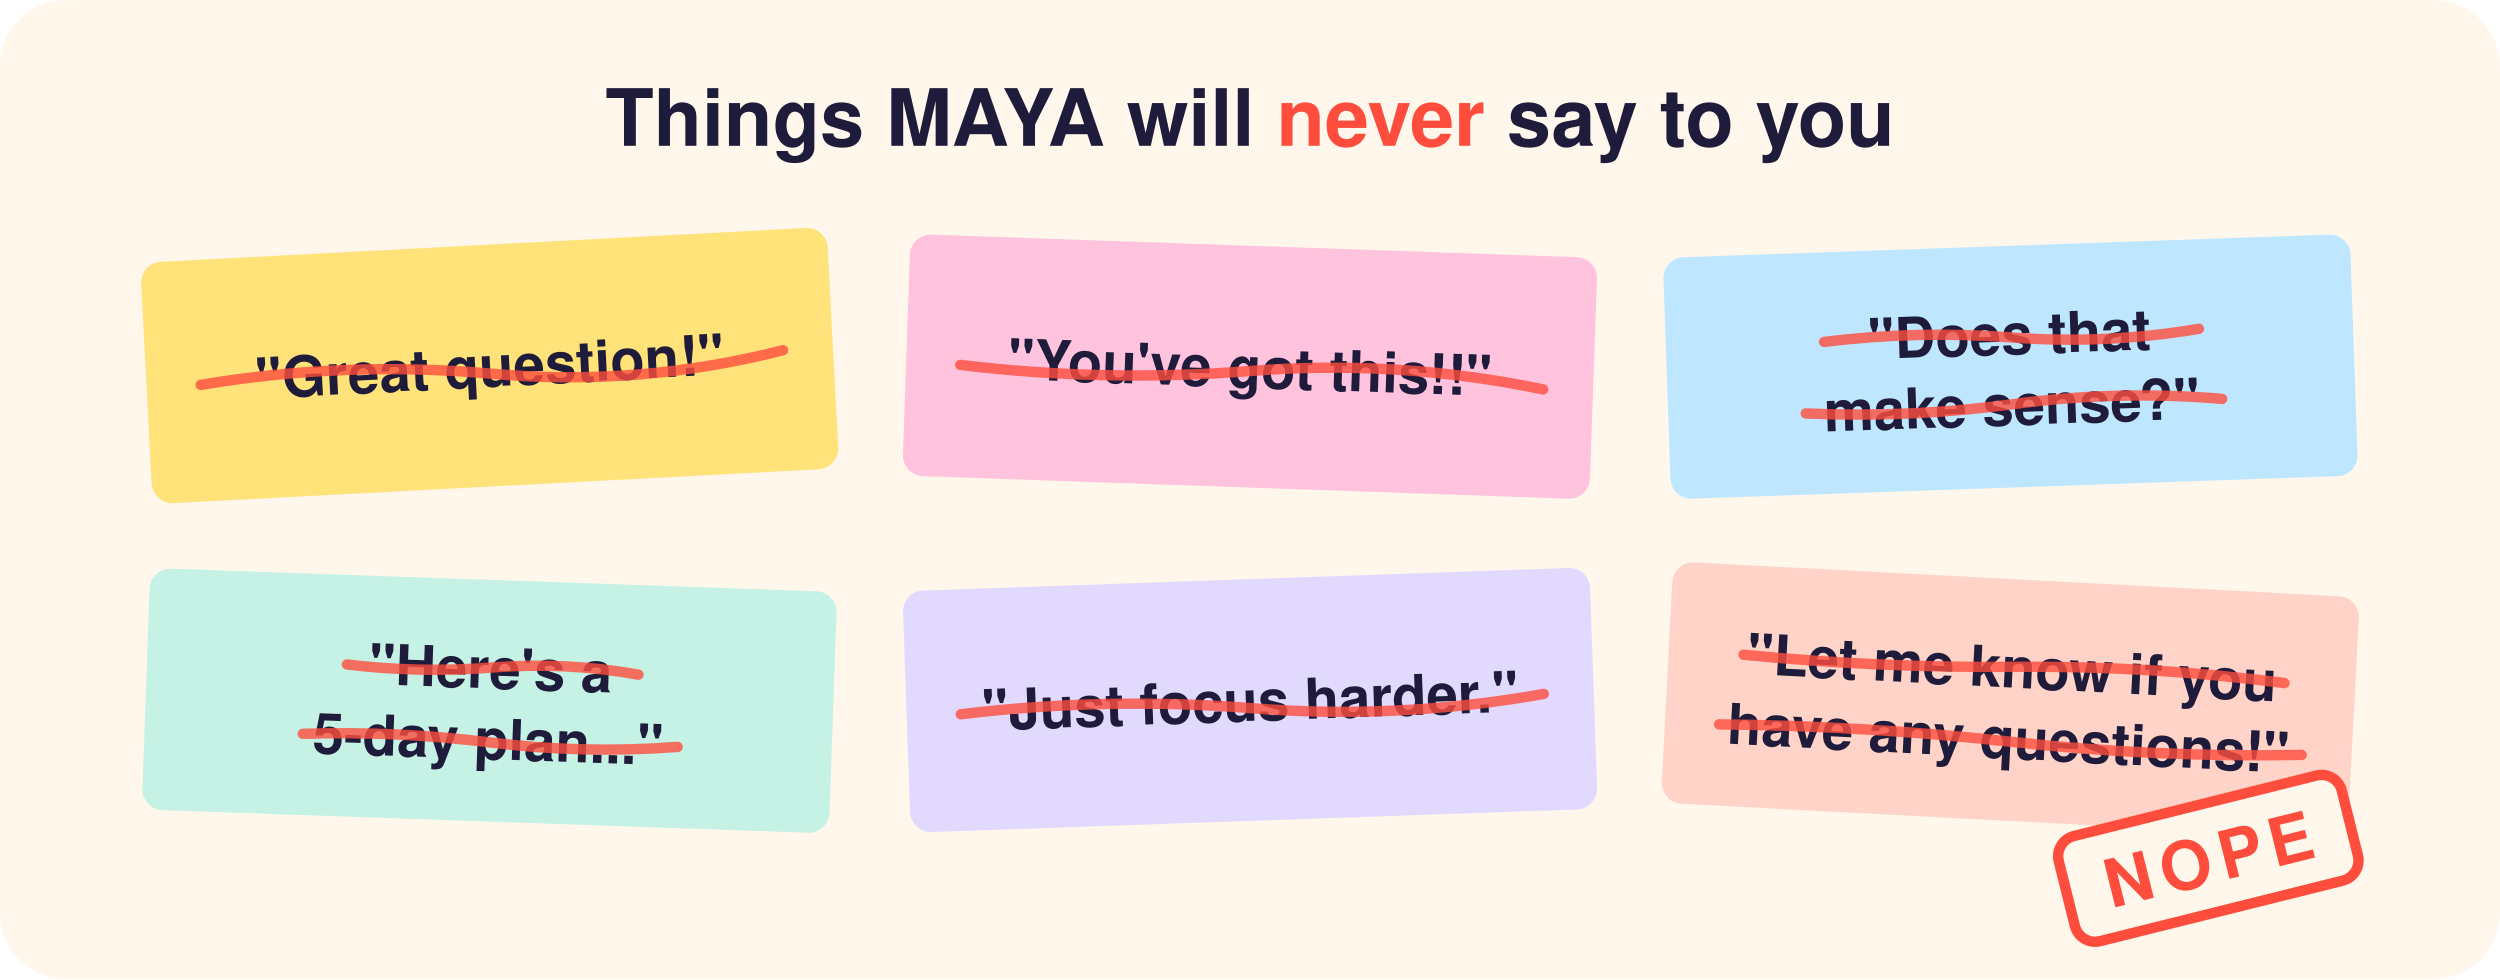
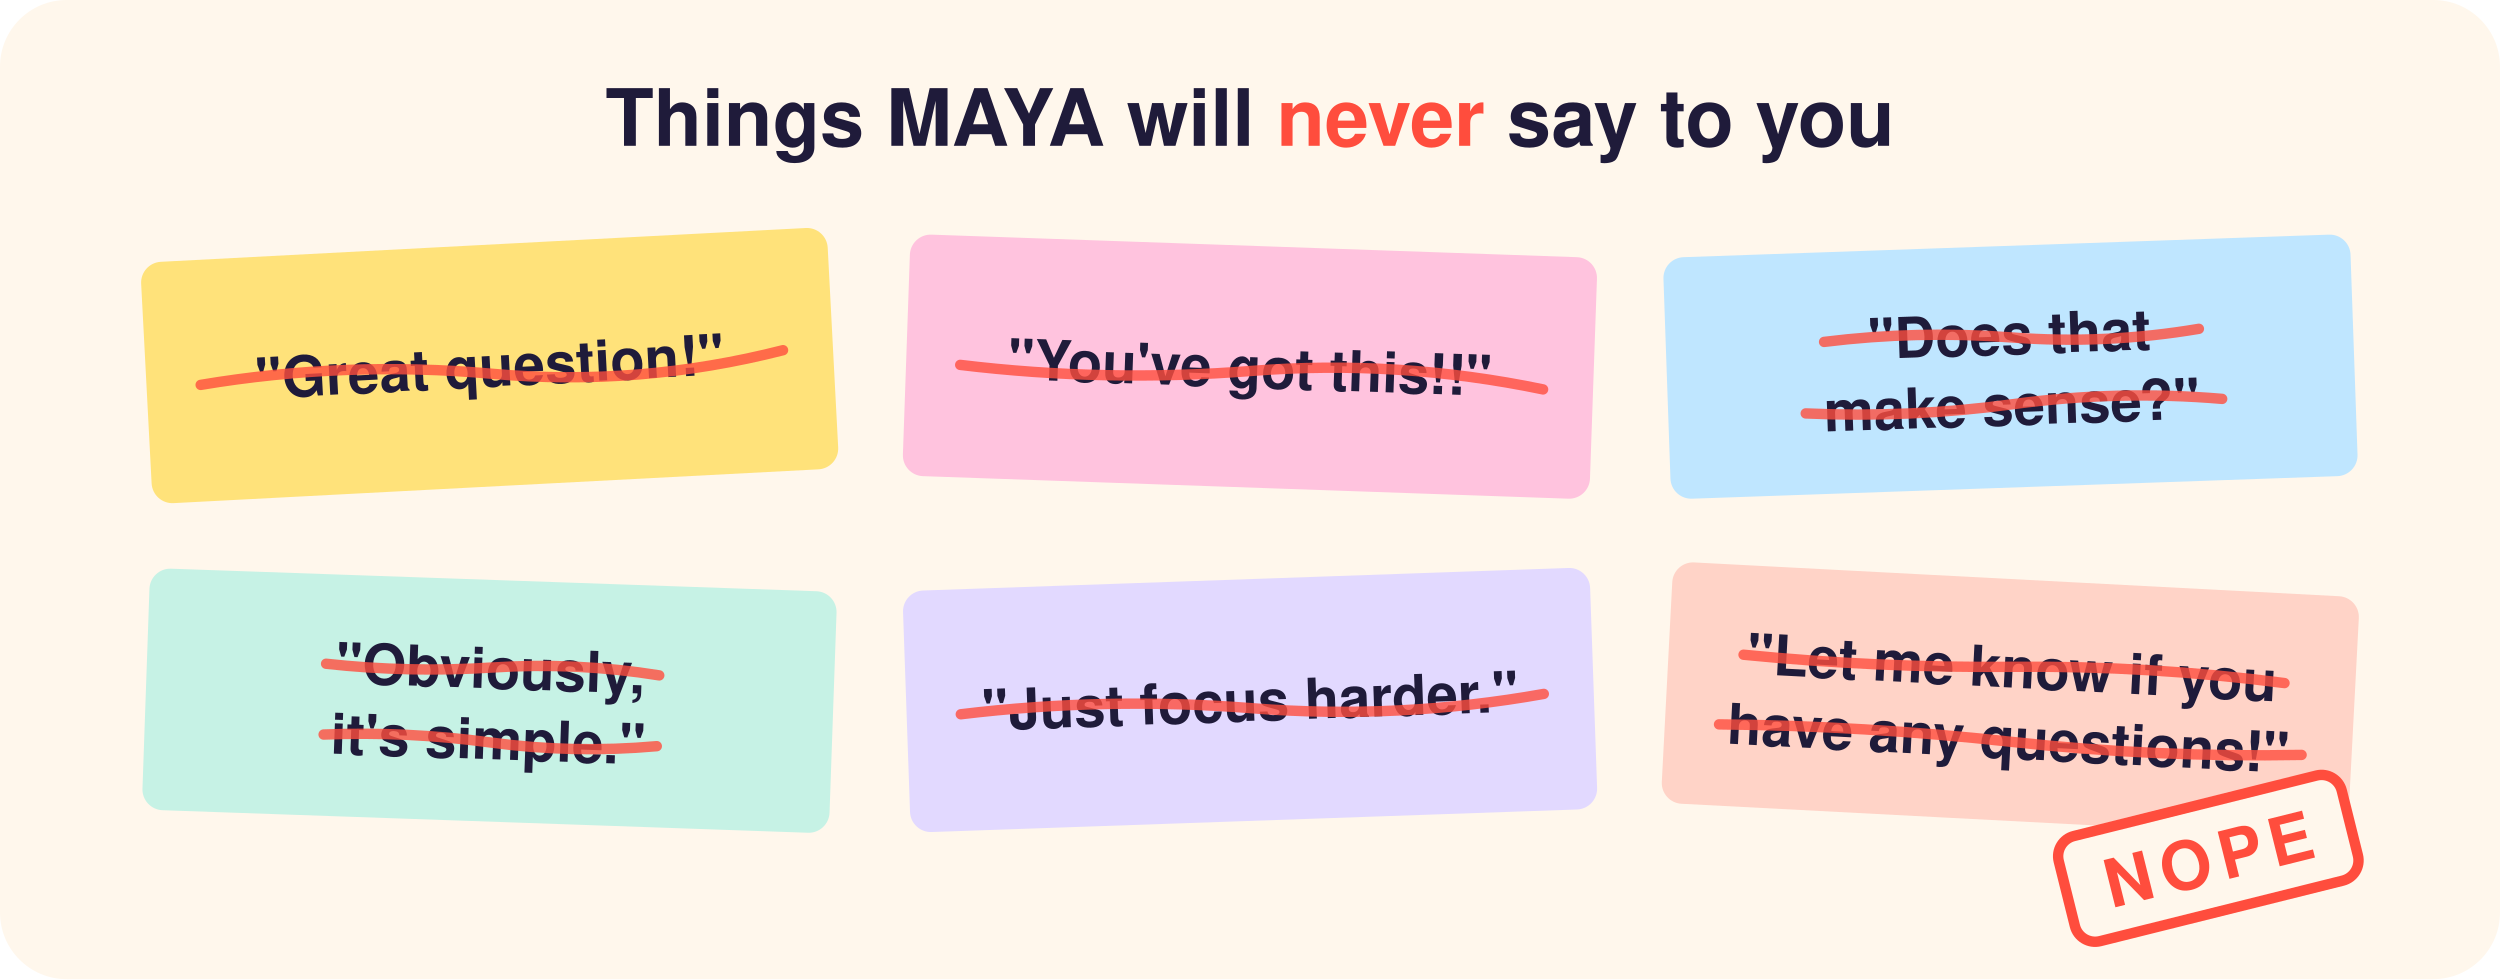
<svg xmlns="http://www.w3.org/2000/svg" width="1200" height="470" viewBox="0 0 1200 470" role="img" aria-labelledby="t">
  <style>
    text{font-family:'Segoe UI','Helvetica Neue',Helvetica,Arial,sans-serif}
    .q{font-size:27px;font-weight:800;fill:#1F1B3A}
    .x{stroke:#FF4D3D;stroke-width:5;fill:none;stroke-linecap:round;opacity:.8}
  </style>
  <rect width="1200" height="470" rx="32" fill="#FFF7EC" />
  <text x="600" y="70" font-size="38" font-weight="900" fill="#1F1B3A" text-anchor="middle">Things MAYA will <tspan fill="#FF4D3D">never</tspan> say to you</text>
  <g transform="rotate(-3 225 175)">
    <rect x="70" y="118" width="330" height="116" rx="10" fill="#FFE27A" />
    <text x="235" y="186" class="q" text-anchor="middle">"Great question!"</text>
    <path class="x" d="M96 178 q70 -8 140 2 t140 -4" />
  </g>
  <g transform="rotate(2 600 175)">
    <rect x="435" y="118" width="330" height="116" rx="10" fill="#FFC3DE" />
    <text x="600" y="186" class="q" text-anchor="middle">"You've got this!!"</text>
    <path class="x" d="M461 180 q70 6 140 -2 t140 4" />
  </g>
  <g transform="rotate(-2 965 175)">
    <rect x="800" y="118" width="330" height="116" rx="10" fill="#BFE6FF" />
    <text x="965" y="170" class="q" text-anchor="middle">"Does that</text>
    <text x="965" y="204" class="q" text-anchor="middle">make sense?"</text>
    <path class="x" d="M876 161 q45 -4 90 1 t90 -1" />
    <path class="x" d="M866 195 q50 4 100 -1 t100 1" />
  </g>
  <g transform="rotate(2 225 335)">
    <rect x="70" y="278" width="330" height="116" rx="10" fill="#C6F2E5" />
-     <text x="235" y="330" class="q" text-anchor="middle">"Here's a</text>
-     <text x="235" y="364" class="q" text-anchor="middle">5-day plan..."</text>
-     <path class="x" d="M166 321 q35 3 70 -1 t70 1" />
-     <path class="x" d="M146 355 q45 -3 90 1 t90 -1" />
+     <text x="235" y="330" class="q" text-anchor="middle">"Obviously,</text>
+     <text x="235" y="364" class="q" text-anchor="middle">it's simple."</text>
+     <path class="x" d="M156 321 q40 3 80 -1 t80 1" />
+     <path class="x" d="M156 355 q40 -3 80 1 t80 -1" />
  </g>
  <g transform="rotate(-2 600 335)">
    <rect x="435" y="278" width="330" height="116" rx="10" fill="#E2D9FF" />
    <text x="600" y="346" class="q" text-anchor="middle">"Just focus harder."</text>
    <path class="x" d="M461 338 q70 -6 140 2 t140 -2" />
  </g>
  <g transform="rotate(3 965 335)">
    <rect x="800" y="278" width="330" height="116" rx="10" fill="#FFD3C7" />
    <text x="965" y="330" class="q" text-anchor="middle">"Let me know if you</text>
    <text x="965" y="364" class="q" text-anchor="middle">have any questions!"</text>
    <path class="x" d="M836 321 q65 3 130 -1 t130 1" />
    <path class="x" d="M826 355 q70 -3 140 1 t140 -1" />
  </g>
  <g transform="rotate(-14 1060 412)">
    <rect x="990" y="386" width="140" height="52" rx="10" fill="#FFF7EC" stroke="#FF4D3D" stroke-width="5" />
    <text x="1060" y="424" font-size="32" font-weight="900" fill="#FF4D3D" text-anchor="middle" letter-spacing="4">NOPE</text>
  </g>
</svg>
